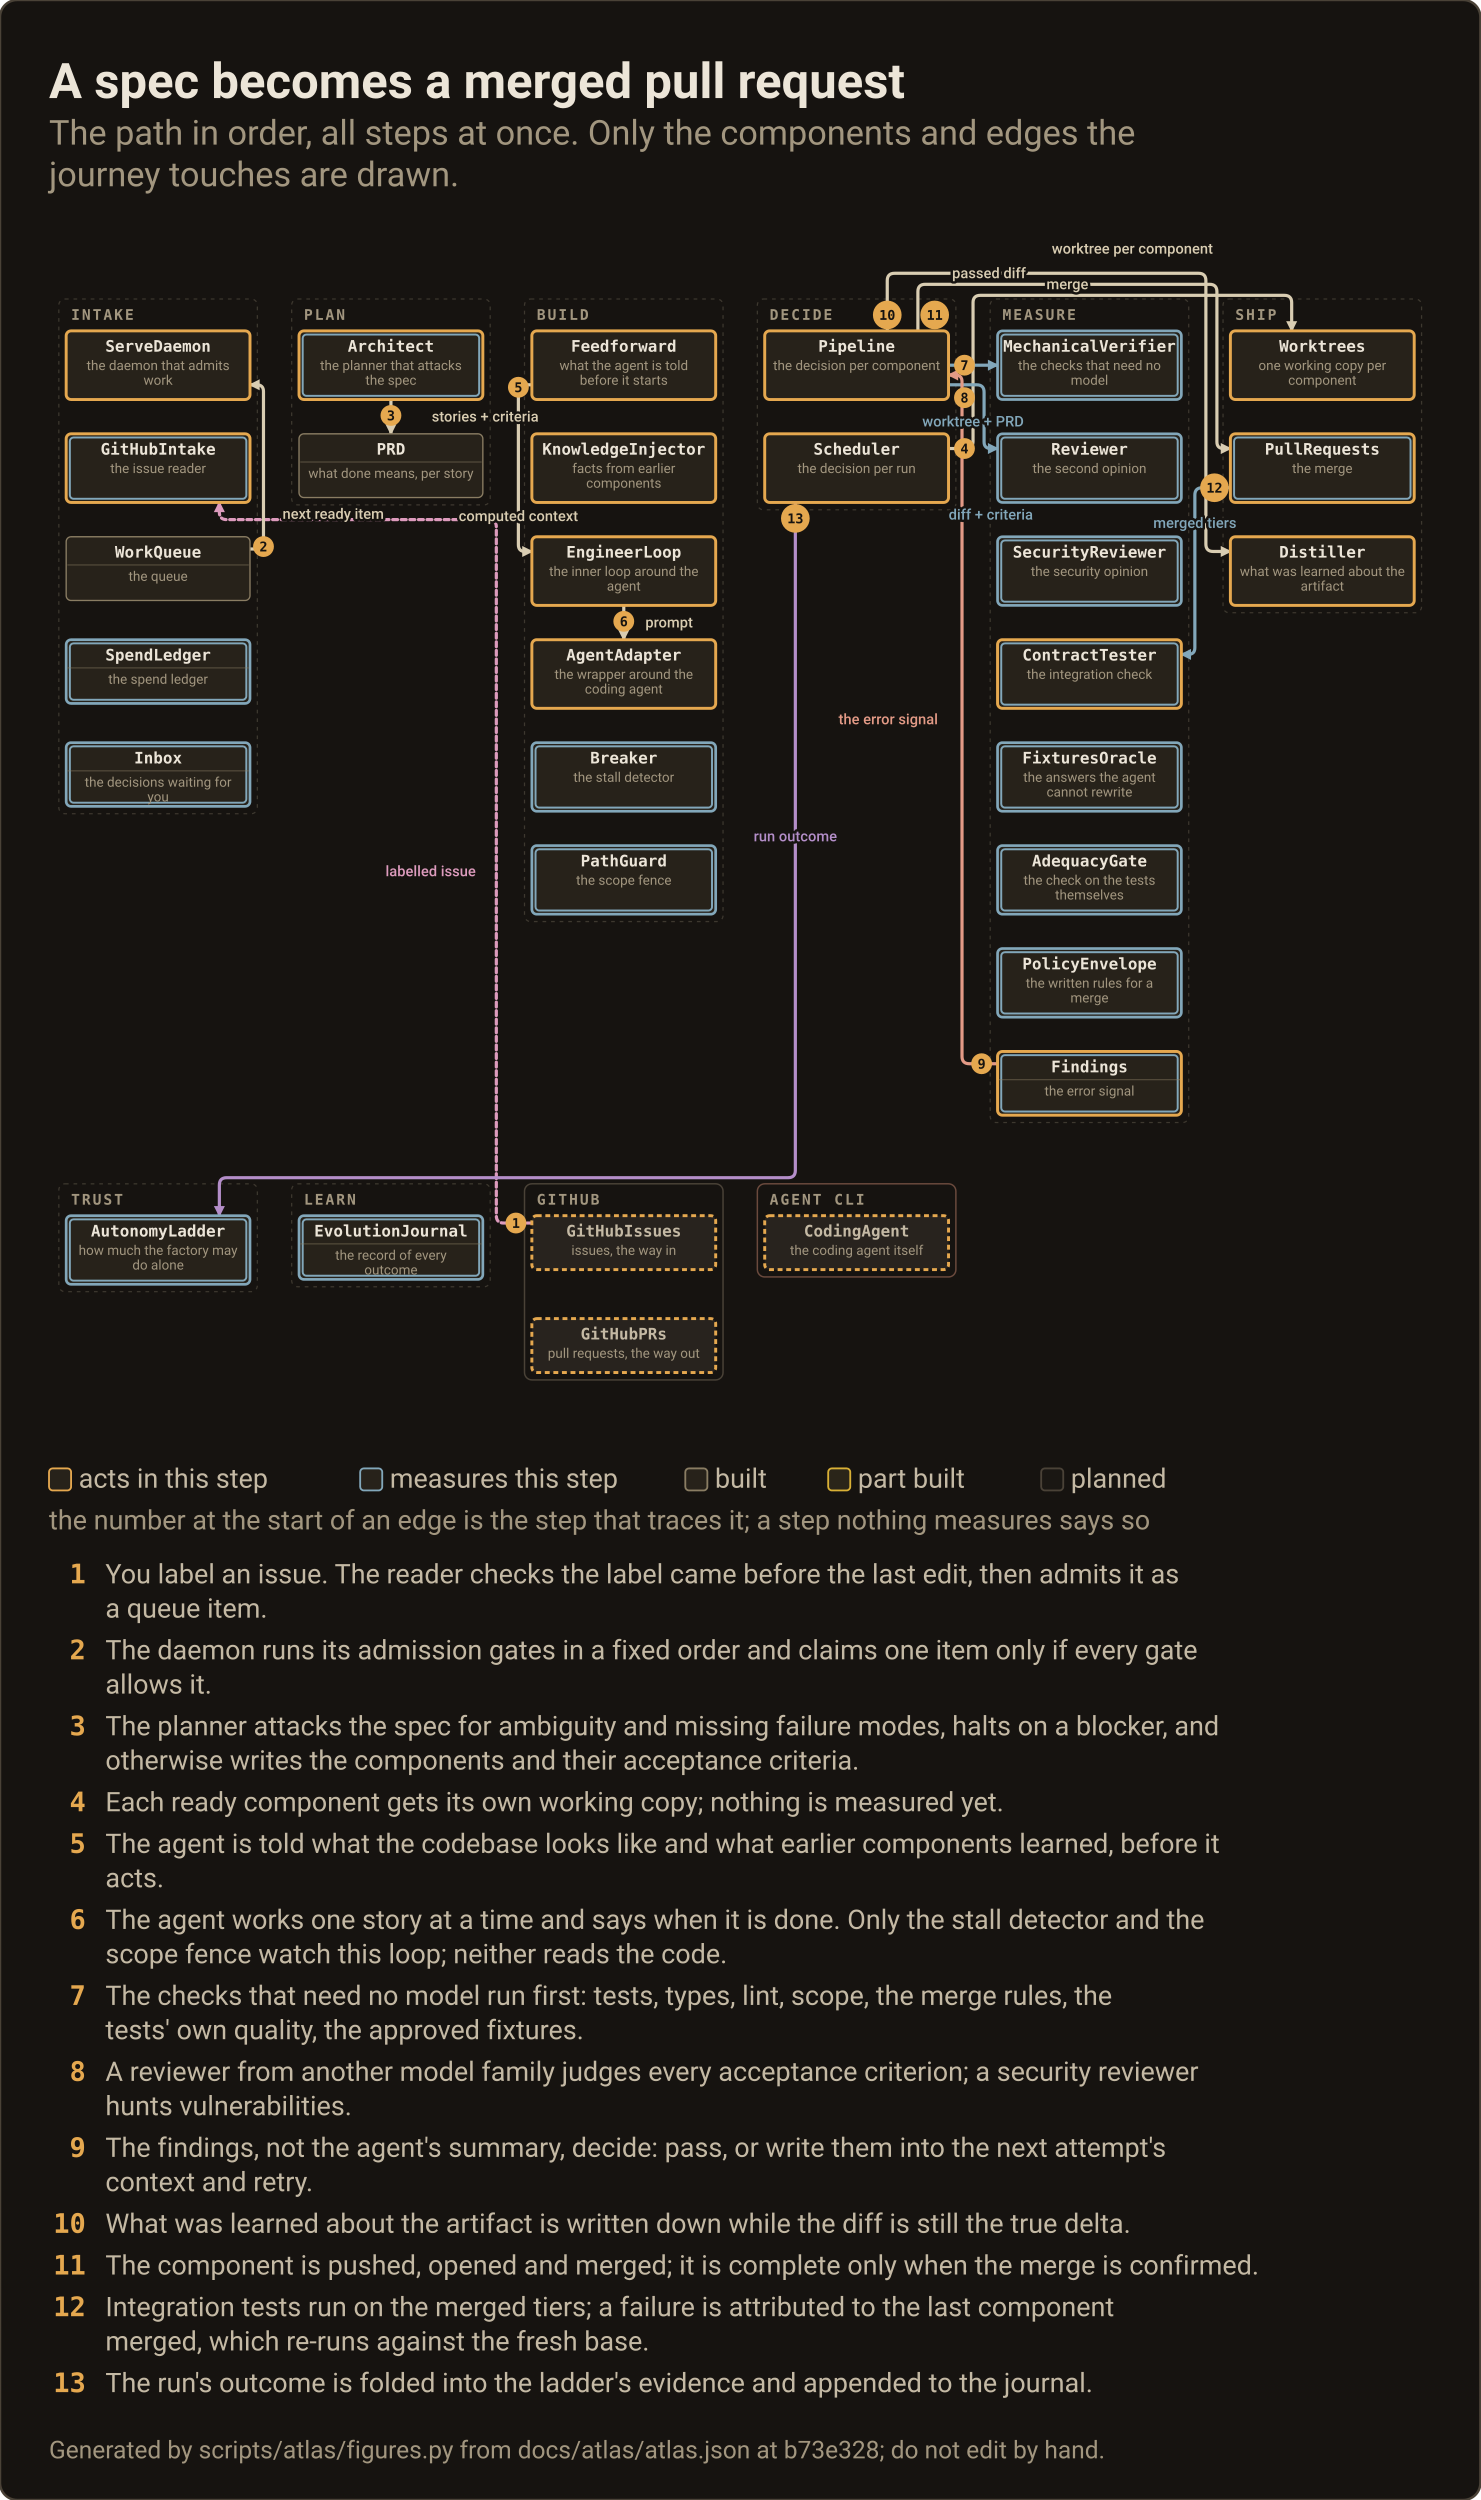
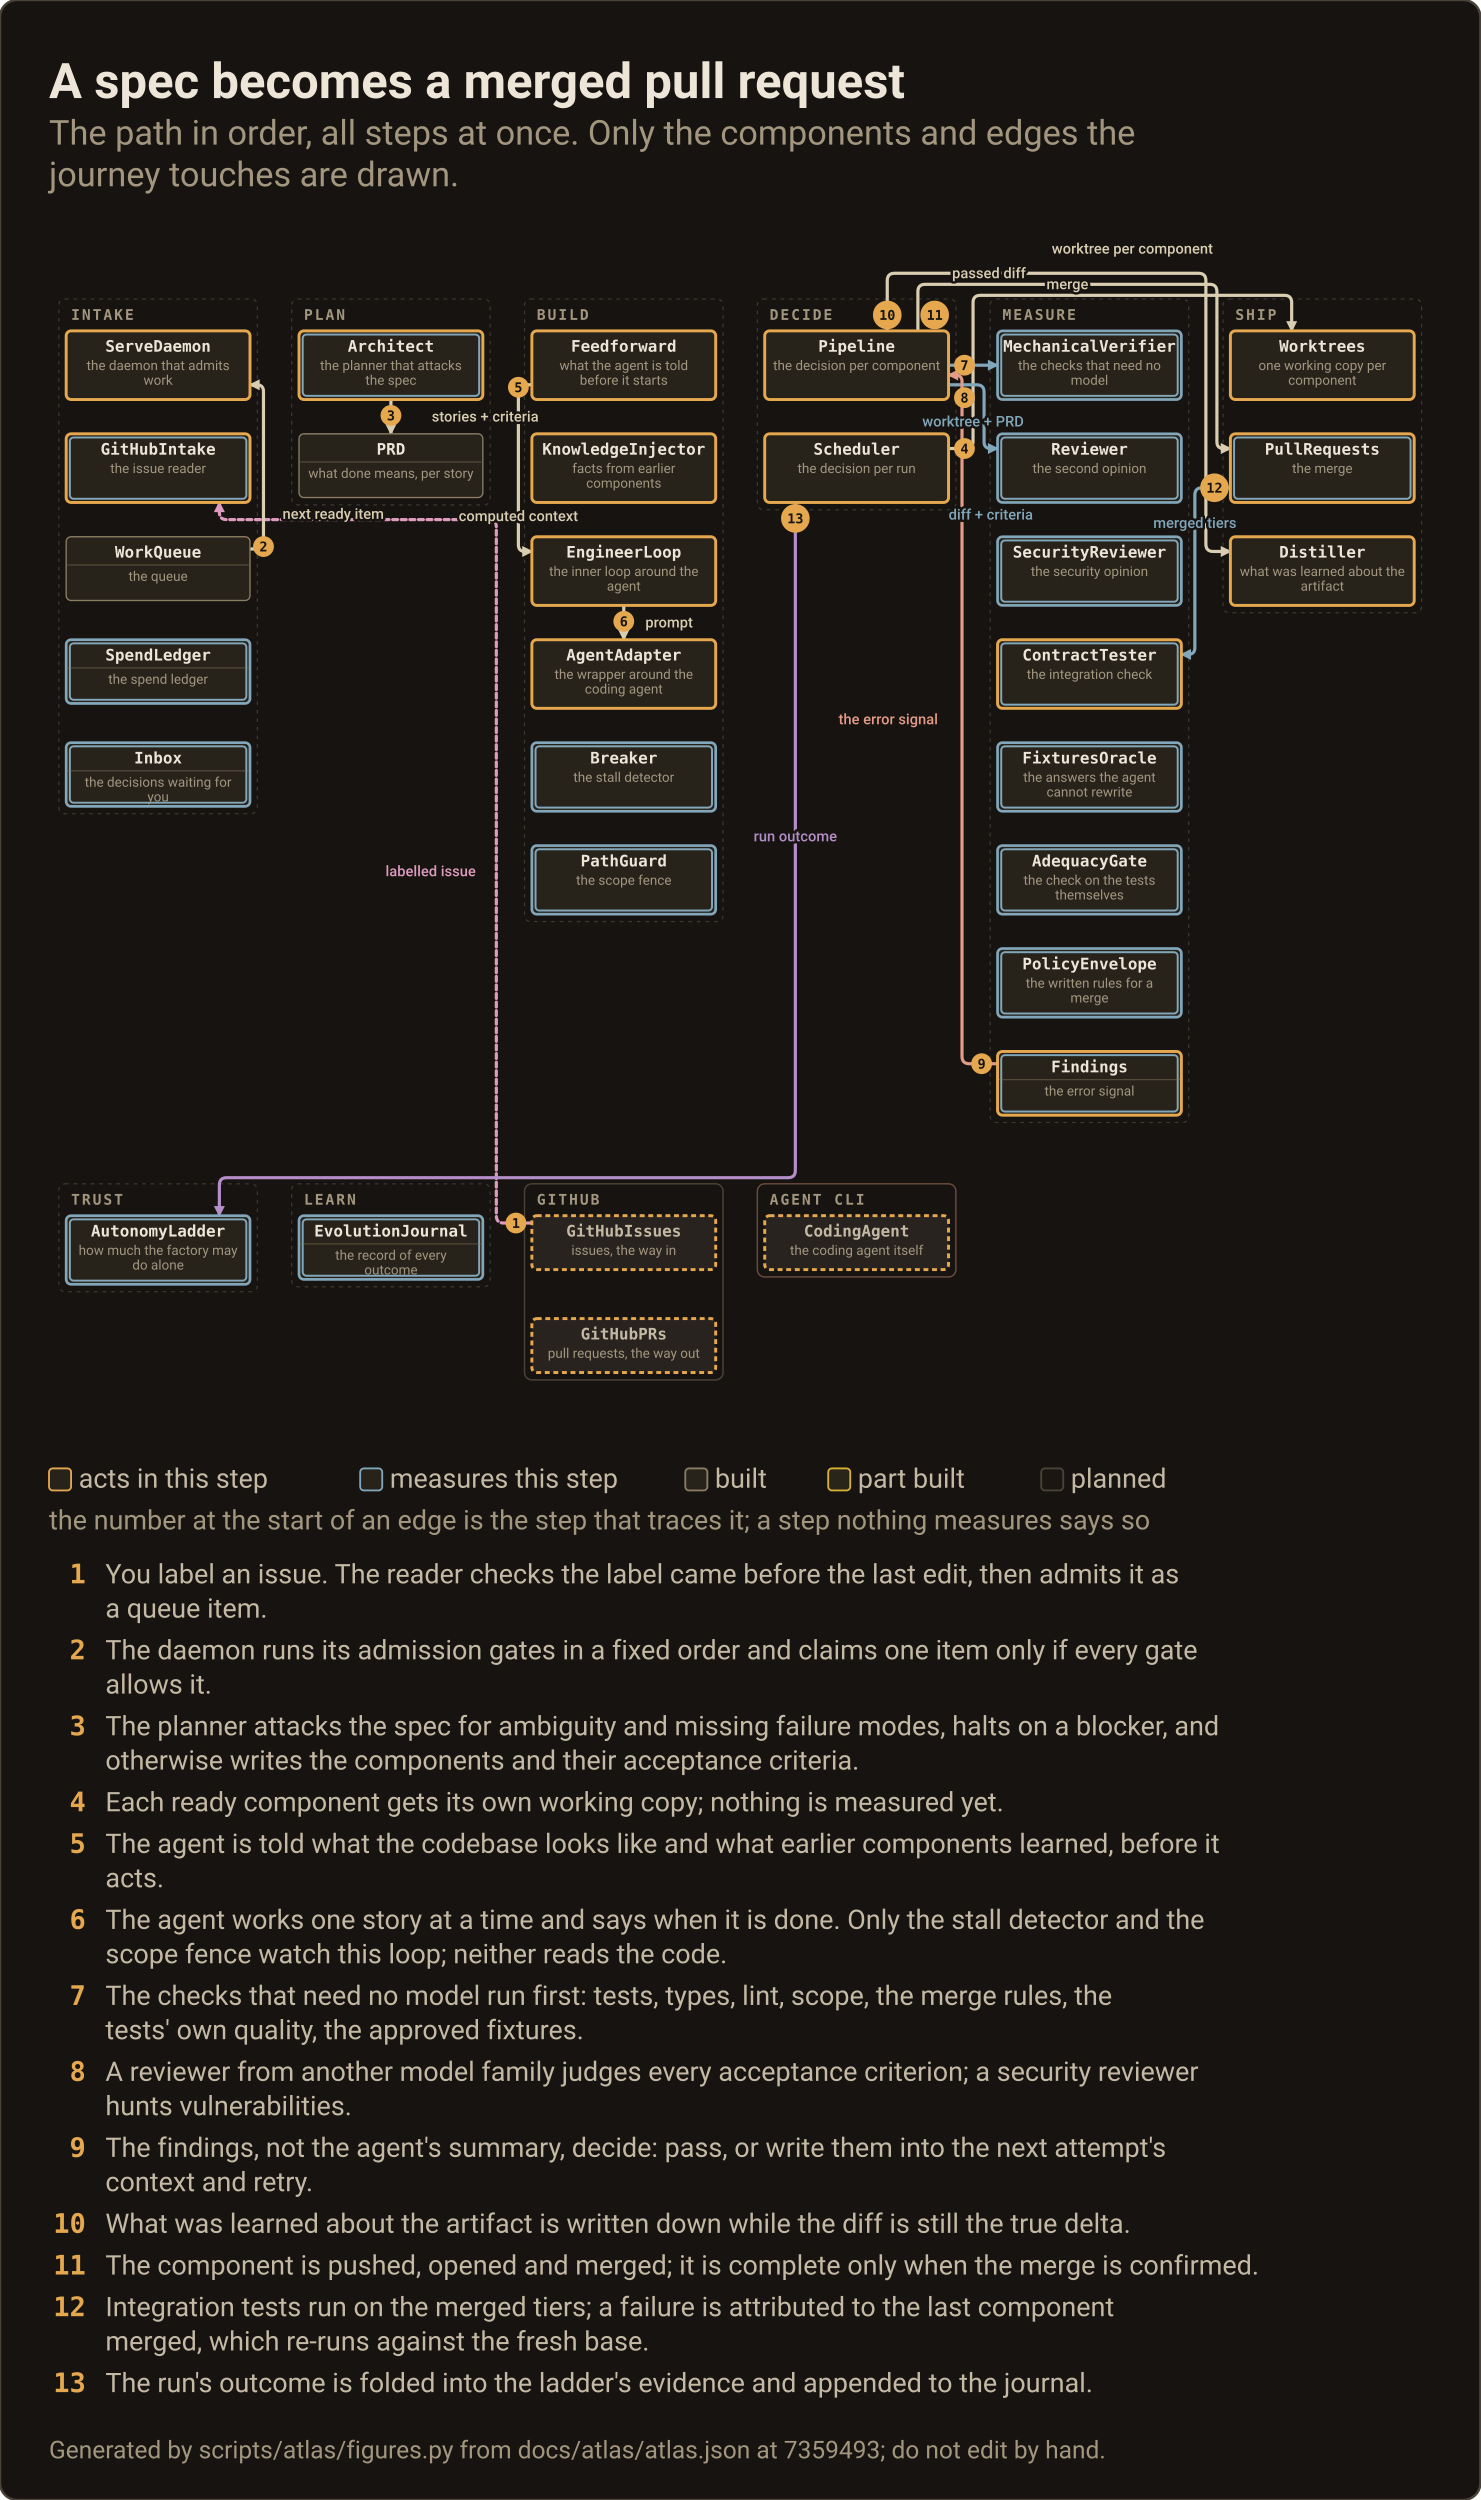
<svg xmlns="http://www.w3.org/2000/svg" width="1208" height="2040" viewBox="0 0 1208 2040" role="img" aria-label="Journey: A spec becomes a merged pull request">
  <rect x="0" y="0" width="1208" height="2040" rx="14" fill="#161310" stroke="#4A4237" stroke-width="2" />
  <text x="40.0" y="80.0" class="c0">A spec becomes a merged pull request</text>
  <text x="40.0" y="118.0" class="c1">The path in order, all steps at once. Only the components and edges the</text>
  <text x="40.0" y="152.0" class="c1">journey touches are drawn.</text>
  <svg id="map" x="40.0" y="170.0" width="1128" height="1006" viewBox="0 0 1128 1006" overflow="visible">
    <defs>
      <marker id="map-m-work" viewBox="0 0 8 8" refX="7" refY="4" markerUnits="userSpaceOnUse" markerWidth="9" markerHeight="9" orient="auto-start-reverse">
        <path d="M0,0 L8,4 L0,8 z" fill="#D9CDB2" />
      </marker>
      <marker id="map-m-measure" viewBox="0 0 8 8" refX="7" refY="4" markerUnits="userSpaceOnUse" markerWidth="9" markerHeight="9" orient="auto-start-reverse">
        <path d="M0,0 L8,4 L0,8 z" fill="#82A7BA" />
      </marker>
      <marker id="map-m-feedback" viewBox="0 0 8 8" refX="7" refY="4" markerUnits="userSpaceOnUse" markerWidth="9" markerHeight="9" orient="auto-start-reverse">
        <path d="M0,0 L8,4 L0,8 z" fill="#E39A86" />
      </marker>
      <marker id="map-m-operator" viewBox="0 0 8 8" refX="7" refY="4" markerUnits="userSpaceOnUse" markerWidth="9" markerHeight="9" orient="auto-start-reverse">
        <path d="M0,0 L8,4 L0,8 z" fill="#DD9BBD" />
      </marker>
      <marker id="map-m-trust" viewBox="0 0 8 8" refX="7" refY="4" markerUnits="userSpaceOnUse" markerWidth="9" markerHeight="9" orient="auto-start-reverse">
        <path d="M0,0 L8,4 L0,8 z" fill="#B48EC9" />
      </marker>
      <marker id="map-m-learn" viewBox="0 0 8 8" refX="7" refY="4" markerUnits="userSpaceOnUse" markerWidth="9" markerHeight="9" orient="auto-start-reverse">
        <path d="M0,0 L8,4 L0,8 z" fill="#86C9A9" />
      </marker>
      <marker id="map-m-record" viewBox="0 0 8 8" refX="7" refY="4" markerUnits="userSpaceOnUse" markerWidth="9" markerHeight="9" orient="auto-start-reverse">
        <path d="M0,0 L8,4 L0,8 z" fill="#B7C27C" />
      </marker>
      <marker id="map-m-change" viewBox="0 0 8 8" refX="7" refY="4" markerUnits="userSpaceOnUse" markerWidth="9" markerHeight="9" orient="auto-start-reverse">
        <path d="M0,0 L8,4 L0,8 z" fill="#E26D5A" />
      </marker>
      <marker id="map-m-reach" viewBox="0 0 8 8" refX="7" refY="4" markerUnits="userSpaceOnUse" markerWidth="9" markerHeight="9" orient="auto-start-reverse">
        <path d="M0,0 L8,4 L0,8 z" fill="#E5A84F" />
      </marker>
    </defs>
    <style>#map .node.quiet{opacity:.42}#map .node.planned{opacity:.5}#map .node.planned.quiet{opacity:.3}#map .node.meas .node__box{stroke:#82A7BA;stroke-width:2.2}#map .node.acts .node__box{stroke:#E5A84F;stroke-width:2.4}#map .node__ring{display:none;fill:none;stroke:#82A7BA;stroke-width:1.6}#map .node.meas .node__ring{display:inline}#map .flow.planned{opacity:.35}#map .flowlbl.planned{opacity:.5}#map .flow.off,#map .flowlbl.off{display:none}#map .flow.hot{opacity:1;stroke-opacity:1;stroke-width:2.6}#map .flowlbl.hot{opacity:1}</style>
    <rect x="8.0" y="74.0" width="162.0" height="420.0" rx="5" fill="none" stroke="#A2967F" stroke-opacity=".28" stroke-width="1" stroke-dasharray="3 4" />
    <text x="18.0" y="91.0" class="t6">INTAKE</text>
    <rect x="198.0" y="74.0" width="162.0" height="168.0" rx="5" fill="none" stroke="#A2967F" stroke-opacity=".28" stroke-width="1" stroke-dasharray="3 4" />
    <text x="208.0" y="91.0" class="t6">PLAN</text>
    <rect x="388.0" y="74.0" width="162.0" height="508.0" rx="5" fill="none" stroke="#A2967F" stroke-opacity=".28" stroke-width="1" stroke-dasharray="3 4" />
    <text x="398.0" y="91.0" class="t6">BUILD</text>
    <rect x="578.0" y="74.0" width="162.0" height="172.0" rx="5" fill="none" stroke="#A2967F" stroke-opacity=".28" stroke-width="1" stroke-dasharray="3 4" />
    <text x="588.0" y="91.0" class="t6">DECIDE</text>
    <rect x="768.0" y="74.0" width="162.0" height="672.0" rx="5" fill="none" stroke="#A2967F" stroke-opacity=".28" stroke-width="1" stroke-dasharray="3 4" />
    <text x="778.0" y="91.0" class="t6">MEASURE</text>
    <rect x="958.0" y="74.0" width="162.0" height="256.0" rx="5" fill="none" stroke="#A2967F" stroke-opacity=".28" stroke-width="1" stroke-dasharray="3 4" />
    <text x="968.0" y="91.0" class="t6">SHIP</text>
    <rect x="8.0" y="796.0" width="162.0" height="88.0" rx="5" fill="none" stroke="#A2967F" stroke-opacity=".28" stroke-width="1" stroke-dasharray="3 4" />
    <text x="18.0" y="813.0" class="t6">TRUST</text>
    <rect x="198.0" y="796.0" width="162.0" height="84.0" rx="5" fill="none" stroke="#A2967F" stroke-opacity=".28" stroke-width="1" stroke-dasharray="3 4" />
    <text x="208.0" y="813.0" class="t6">LEARN</text>
    <rect x="388.0" y="796.0" width="162.0" height="160.0" rx="6" fill="none" stroke="#4A4237" stroke-width="1.2" />
    <text x="398.0" y="813.0" class="t6">GITHUB</text>
    <rect x="578.0" y="796.0" width="162.0" height="76.0" rx="6" fill="none" stroke="#6B4A3D" stroke-width="1.2" />
    <text x="588.0" y="813.0" class="t6">AGENT CLI</text>
    <g data-layer="flow">
      <path id="map-f0" class="flow intake planned hot" data-edge="0" data-from="GitHubIssues" data-to="GitHubIntake" data-art="labelled issue" data-kind="intake" data-layer="operator" d="M 394.0 828.0 L 371.0 828.0 Q 365.0 828.0 365.0 822.0 L 365.0 260.0 Q 365.0 254.0 359.0 254.0 L 145.0 254.0 Q 139.0 254.0 139.0 248.0 L 139.0 240.0" fill="none" stroke="#DD9BBD" stroke-opacity="0.82" stroke-width="1.2" stroke-dasharray="4 3" stroke-linecap="round" marker-end="url(#map-m-operator)" />
      <path id="map-f2" class="flow intake hot" data-edge="2" data-from="WorkQueue" data-to="ServeDaemon" data-art="next ready item" data-kind="intake" data-layer="work" d="M 164.0 278.0 L 169.5 278.0 Q 175.0 278.0 175.0 272.5 L 175.0 149.5 Q 175.0 144.0 169.5 144.0 L 164.0 144.0" fill="none" stroke="#D9CDB2" stroke-opacity="0.82" stroke-width="1.2" stroke-linecap="round" marker-end="url(#map-m-work)" />
      <path id="map-f8" class="flow plan hot" data-edge="8" data-from="Architect" data-to="PRD" data-art="stories + criteria" data-kind="plan" data-layer="work" d="M 279.0 156.0 L 279.0 184.0" fill="none" stroke="#D9CDB2" stroke-opacity="0.82" stroke-width="1.2" stroke-linecap="round" marker-end="url(#map-m-work)" />
      <path id="map-f11" class="flow ship hot" data-edge="11" data-from="Scheduler" data-to="Worktrees" data-art="worktree per component" data-kind="ship" data-layer="work" d="M 734.0 196.0 L 748.0 196.0 Q 754.0 196.0 754.0 190.0 L 754.0 77.0 Q 754.0 71.0 760.0 71.0 L 1008.0 71.0 Q 1014.0 71.0 1014.0 77.0 L 1014.0 100.0" fill="none" stroke="#D9CDB2" stroke-opacity="0.82" stroke-width="1.2" stroke-linecap="round" marker-end="url(#map-m-work)" />
      <path id="map-f13" class="flow build hot" data-edge="13" data-from="Feedforward" data-to="EngineerLoop" data-art="computed context" data-kind="build" data-layer="work" d="M 394.0 144.0 L 388.5 144.0 Q 383.0 144.0 383.0 149.5 L 383.0 274.5 Q 383.0 280.0 388.5 280.0 L 394.0 280.0" fill="none" stroke="#D9CDB2" stroke-opacity="0.82" stroke-width="1.2" stroke-linecap="round" marker-end="url(#map-m-work)" />
      <path id="map-f16" class="flow build hot" data-edge="16" data-from="EngineerLoop" data-to="AgentAdapter" data-art="prompt" data-kind="build" data-layer="work" d="M 469.0 324.0 L 469.0 352.0" fill="none" stroke="#D9CDB2" stroke-opacity="0.82" stroke-width="1.2" stroke-linecap="round" marker-end="url(#map-m-work)" />
      <path id="map-f24" class="flow measure hot" data-edge="24" data-from="Pipeline" data-to="MechanicalVerifier" data-art="worktree + PRD" data-kind="measure" data-layer="measure" d="M 734.0 128.0 L 774.0 128.0" fill="none" stroke="#82A7BA" stroke-opacity="0.82" stroke-width="1.2" stroke-linecap="round" marker-end="url(#map-m-measure)" />
      <path id="map-f25" class="flow measure hot" data-edge="25" data-from="Pipeline" data-to="Reviewer" data-art="diff + criteria" data-kind="measure" data-layer="measure" d="M 734.0 144.0 L 757.0 144.0 Q 763.0 144.0 763.0 150.0 L 763.0 190.5 Q 763.0 196.0 768.5 196.0 L 774.0 196.0" fill="none" stroke="#82A7BA" stroke-opacity="0.82" stroke-width="1.2" stroke-linecap="round" marker-end="url(#map-m-measure)" />
      <path id="map-f35" class="flow decide hot" data-edge="35" data-from="Findings" data-to="Pipeline" data-art="the error signal" data-kind="decide" data-layer="feedback" d="M 774.0 698.0 L 751.0 698.0 Q 745.0 698.0 745.0 692.0 L 745.0 141.5 Q 745.0 136.0 739.5 136.0 L 734.0 136.0" fill="none" stroke="#E39A86" stroke-opacity="0.82" stroke-width="1.2" stroke-linecap="round" marker-end="url(#map-m-feedback)" />
      <path id="map-f37" class="flow ship hot" data-edge="37" data-from="Pipeline" data-to="Distiller" data-art="passed diff" data-kind="ship" data-layer="work" d="M 684.0 100.0 L 684.0 59.0 Q 684.0 53.0 690.0 53.0 L 938.0 53.0 Q 944.0 53.0 944.0 59.0 L 944.0 274.0 Q 944.0 280.0 950.0 280.0 L 964.0 280.0" fill="none" stroke="#D9CDB2" stroke-opacity="0.82" stroke-width="1.2" stroke-linecap="round" marker-end="url(#map-m-work)" />
      <path id="map-f39" class="flow ship hot" data-edge="39" data-from="Pipeline" data-to="PullRequests" data-art="merge" data-kind="ship" data-layer="work" d="M 709.0 100.0 L 709.0 68.0 Q 709.0 62.0 715.0 62.0 L 947.0 62.0 Q 953.0 62.0 953.0 68.0 L 953.0 190.5 Q 953.0 196.0 958.5 196.0 L 964.0 196.0" fill="none" stroke="#D9CDB2" stroke-opacity="0.82" stroke-width="1.2" stroke-linecap="round" marker-end="url(#map-m-work)" />
      <path id="map-f41" class="flow measure hot" data-edge="41" data-from="PullRequests" data-to="ContractTester" data-art="merged tiers" data-kind="measure" data-layer="measure" d="M 964.0 228.0 L 941.0 228.0 Q 935.0 228.0 935.0 234.0 L 935.0 358.5 Q 935.0 364.0 929.5 364.0 L 924.0 364.0" fill="none" stroke="#82A7BA" stroke-opacity="0.82" stroke-width="1.2" stroke-linecap="round" marker-end="url(#map-m-measure)" />
      <path id="map-f48" class="flow trust hot" data-edge="48" data-from="Scheduler" data-to="AutonomyLadder" data-art="run outcome" data-kind="trust" data-layer="trust" d="M 609.0 240.0 L 609.0 785.0 Q 609.0 791.0 603.0 791.0 L 145.0 791.0 Q 139.0 791.0 139.0 797.0 L 139.0 822.0" fill="none" stroke="#B48EC9" stroke-opacity="0.82" stroke-width="1.2" stroke-linecap="round" marker-end="url(#map-m-trust)" />
    </g>
    <g class="node built acts" data-id="ServeDaemon" data-kind="component" data-state="built" data-region="intake" role="button" tabindex="0" aria-label="ServeDaemon, the daemon that admits work, built">
      <rect class="node__box" x="14.0" y="100.0" width="150.0" height="56.0" rx="4.0" fill="#27221A" stroke="#8A7D63" stroke-width="1.1" />
      <rect class="node__ring" x="17.0" y="103.0" width="144.0" height="50.0" rx="3.0" />
      <text x="89.0" y="117.0" class="t7">ServeDaemon</text>
      <g data-layer="job">
        <text x="89.0" y="132.0" class="t8">the daemon that admits</text>
        <text x="89.0" y="144.0" class="t8">work</text>
      </g>
    </g>
    <g class="node built acts meas" data-id="GitHubIntake" data-kind="component" data-state="built" data-region="intake" role="button" tabindex="0" aria-label="GitHubIntake, the issue reader, built">
      <rect class="node__box" x="14.0" y="184.0" width="150.0" height="56.0" rx="4.0" fill="#27221A" stroke="#8A7D63" stroke-width="1.1" />
      <rect class="node__ring" x="17.0" y="187.0" width="144.0" height="50.0" rx="3.0" />
      <text x="89.0" y="201.0" class="t7">GitHubIntake</text>
      <g data-layer="job">
        <text x="89.0" y="216.0" class="t8">the issue reader</text>
      </g>
    </g>
    <g class="node built" data-id="WorkQueue" data-kind="store" data-state="built" data-region="intake" role="button" tabindex="0" aria-label="WorkQueue, the queue, built">
      <rect class="node__box" x="14.0" y="268.0" width="150.0" height="52.0" rx="4.0" fill="#27221A" stroke="#8A7D63" stroke-width="1.1" />
      <rect class="node__ring" x="17.0" y="271.0" width="144.0" height="46.0" rx="3.0" />
      <text x="89.0" y="285.0" class="t7">WorkQueue</text>
      <line x1="15.0" y1="291.0" x2="163.0" y2="291.0" stroke="#8A7D63" stroke-opacity=".45" stroke-width="1" />
      <g data-layer="job">
        <text x="89.0" y="304.0" class="t8">the queue</text>
      </g>
    </g>
    <g class="node built meas" data-id="SpendLedger" data-kind="store" data-state="built" data-region="intake" role="button" tabindex="0" aria-label="SpendLedger, the spend ledger, built">
      <rect class="node__box" x="14.0" y="352.0" width="150.0" height="52.0" rx="4.0" fill="#27221A" stroke="#8A7D63" stroke-width="1.1" />
      <rect class="node__ring" x="17.0" y="355.0" width="144.0" height="46.0" rx="3.0" />
      <text x="89.0" y="369.0" class="t7">SpendLedger</text>
      <line x1="15.0" y1="375.0" x2="163.0" y2="375.0" stroke="#8A7D63" stroke-opacity=".45" stroke-width="1" />
      <g data-layer="job">
        <text x="89.0" y="388.0" class="t8">the spend ledger</text>
      </g>
    </g>
    <g class="node built meas" data-id="Inbox" data-kind="store" data-state="built" data-region="intake" role="button" tabindex="0" aria-label="Inbox, the decisions waiting for you, built">
      <rect class="node__box" x="14.0" y="436.0" width="150.0" height="52.0" rx="4.0" fill="#27221A" stroke="#8A7D63" stroke-width="1.1" />
      <rect class="node__ring" x="17.0" y="439.0" width="144.0" height="46.0" rx="3.0" />
      <text x="89.0" y="453.0" class="t7">Inbox</text>
      <line x1="15.0" y1="459.0" x2="163.0" y2="459.0" stroke="#8A7D63" stroke-opacity=".45" stroke-width="1" />
      <g data-layer="job">
        <text x="89.0" y="472.0" class="t8">the decisions waiting for</text>
        <text x="89.0" y="484.0" class="t8">you</text>
      </g>
    </g>
    <g class="node built acts meas" data-id="Architect" data-kind="component" data-state="built" data-region="plan" role="button" tabindex="0" aria-label="Architect, the planner that attacks the spec, built">
      <rect class="node__box" x="204.0" y="100.0" width="150.0" height="56.0" rx="4.0" fill="#27221A" stroke="#8A7D63" stroke-width="1.1" />
      <rect class="node__ring" x="207.0" y="103.0" width="144.0" height="50.0" rx="3.0" />
      <text x="279.0" y="117.0" class="t7">Architect</text>
      <g data-layer="job">
        <text x="279.0" y="132.0" class="t8">the planner that attacks</text>
        <text x="279.0" y="144.0" class="t8">the spec</text>
      </g>
    </g>
    <g class="node built" data-id="PRD" data-kind="store" data-state="built" data-region="plan" role="button" tabindex="0" aria-label="PRD, what done means, per story, built">
      <rect class="node__box" x="204.0" y="184.0" width="150.0" height="52.0" rx="4.0" fill="#27221A" stroke="#8A7D63" stroke-width="1.1" />
      <rect class="node__ring" x="207.0" y="187.0" width="144.0" height="46.0" rx="3.0" />
      <text x="279.0" y="201.0" class="t7">PRD</text>
      <line x1="205.0" y1="207.0" x2="353.0" y2="207.0" stroke="#8A7D63" stroke-opacity=".45" stroke-width="1" />
      <g data-layer="job">
        <text x="279.0" y="220.0" class="t8">what done means, per story</text>
      </g>
    </g>
    <g class="node built acts" data-id="Feedforward" data-kind="component" data-state="built" data-region="build" role="button" tabindex="0" aria-label="Feedforward, what the agent is told before it starts, built">
      <rect class="node__box" x="394.0" y="100.0" width="150.0" height="56.0" rx="4.0" fill="#27221A" stroke="#8A7D63" stroke-width="1.1" />
      <rect class="node__ring" x="397.0" y="103.0" width="144.0" height="50.0" rx="3.0" />
      <text x="469.0" y="117.0" class="t7">Feedforward</text>
      <g data-layer="job">
        <text x="469.0" y="132.0" class="t8">what the agent is told</text>
        <text x="469.0" y="144.0" class="t8">before it starts</text>
      </g>
    </g>
    <g class="node built acts" data-id="KnowledgeInjector" data-kind="component" data-state="built" data-region="build" role="button" tabindex="0" aria-label="KnowledgeInjector, facts from earlier components, built">
      <rect class="node__box" x="394.0" y="184.0" width="150.0" height="56.0" rx="4.0" fill="#27221A" stroke="#8A7D63" stroke-width="1.1" />
      <rect class="node__ring" x="397.0" y="187.0" width="144.0" height="50.0" rx="3.0" />
      <text x="469.0" y="201.0" class="t7">KnowledgeInjector</text>
      <g data-layer="job">
        <text x="469.0" y="216.0" class="t8">facts from earlier</text>
        <text x="469.0" y="228.0" class="t8">components</text>
      </g>
    </g>
    <g class="node built acts" data-id="EngineerLoop" data-kind="component" data-state="built" data-region="build" role="button" tabindex="0" aria-label="EngineerLoop, the inner loop around the agent, built">
      <rect class="node__box" x="394.0" y="268.0" width="150.0" height="56.0" rx="4.0" fill="#27221A" stroke="#8A7D63" stroke-width="1.1" />
      <rect class="node__ring" x="397.0" y="271.0" width="144.0" height="50.0" rx="3.0" />
      <text x="469.0" y="285.0" class="t7">EngineerLoop</text>
      <g data-layer="job">
        <text x="469.0" y="300.0" class="t8">the inner loop around the</text>
        <text x="469.0" y="312.0" class="t8">agent</text>
      </g>
    </g>
    <g class="node built acts" data-id="AgentAdapter" data-kind="component" data-state="built" data-region="build" role="button" tabindex="0" aria-label="AgentAdapter, the wrapper around the coding agent, built">
      <rect class="node__box" x="394.0" y="352.0" width="150.0" height="56.0" rx="4.0" fill="#27221A" stroke="#8A7D63" stroke-width="1.1" />
      <rect class="node__ring" x="397.0" y="355.0" width="144.0" height="50.0" rx="3.0" />
      <text x="469.0" y="369.0" class="t7">AgentAdapter</text>
      <g data-layer="job">
        <text x="469.0" y="384.0" class="t8">the wrapper around the</text>
        <text x="469.0" y="396.0" class="t8">coding agent</text>
      </g>
    </g>
    <g class="node built meas" data-id="Breaker" data-kind="component" data-state="built" data-region="build" role="button" tabindex="0" aria-label="Breaker, the stall detector, built">
      <rect class="node__box" x="394.0" y="436.0" width="150.0" height="56.0" rx="4.0" fill="#27221A" stroke="#8A7D63" stroke-width="1.1" />
      <rect class="node__ring" x="397.0" y="439.0" width="144.0" height="50.0" rx="3.0" />
      <text x="469.0" y="453.0" class="t7">Breaker</text>
      <g data-layer="job">
        <text x="469.0" y="468.0" class="t8">the stall detector</text>
      </g>
    </g>
    <g class="node built meas" data-id="PathGuard" data-kind="component" data-state="built" data-region="build" role="button" tabindex="0" aria-label="PathGuard, the scope fence, built">
      <rect class="node__box" x="394.0" y="520.0" width="150.0" height="56.0" rx="4.0" fill="#27221A" stroke="#8A7D63" stroke-width="1.1" />
      <rect class="node__ring" x="397.0" y="523.0" width="144.0" height="50.0" rx="3.0" />
      <text x="469.0" y="537.0" class="t7">PathGuard</text>
      <g data-layer="job">
        <text x="469.0" y="552.0" class="t8">the scope fence</text>
      </g>
    </g>
    <g class="node built meas" data-id="MechanicalVerifier" data-kind="component" data-state="built" data-region="measure" role="button" tabindex="0" aria-label="MechanicalVerifier, the checks that need no model, built">
      <rect class="node__box" x="774.0" y="100.0" width="150.0" height="56.0" rx="4.0" fill="#27221A" stroke="#8A7D63" stroke-width="1.1" />
      <rect class="node__ring" x="777.0" y="103.0" width="144.0" height="50.0" rx="3.0" />
      <text x="849.0" y="117.0" class="t7">MechanicalVerifier</text>
      <g data-layer="job">
        <text x="849.0" y="132.0" class="t8">the checks that need no</text>
        <text x="849.0" y="144.0" class="t8">model</text>
      </g>
    </g>
    <g class="node built meas" data-id="Reviewer" data-kind="component" data-state="built" data-region="measure" role="button" tabindex="0" aria-label="Reviewer, the second opinion, built">
      <rect class="node__box" x="774.0" y="184.0" width="150.0" height="56.0" rx="4.0" fill="#27221A" stroke="#8A7D63" stroke-width="1.1" />
      <rect class="node__ring" x="777.0" y="187.0" width="144.0" height="50.0" rx="3.0" />
      <text x="849.0" y="201.0" class="t7">Reviewer</text>
      <g data-layer="job">
        <text x="849.0" y="216.0" class="t8">the second opinion</text>
      </g>
    </g>
    <g class="node built meas" data-id="SecurityReviewer" data-kind="component" data-state="built" data-region="measure" role="button" tabindex="0" aria-label="SecurityReviewer, the security opinion, built">
      <rect class="node__box" x="774.0" y="268.0" width="150.0" height="56.0" rx="4.0" fill="#27221A" stroke="#8A7D63" stroke-width="1.1" />
      <rect class="node__ring" x="777.0" y="271.0" width="144.0" height="50.0" rx="3.0" />
      <text x="849.0" y="285.0" class="t7">SecurityReviewer</text>
      <g data-layer="job">
        <text x="849.0" y="300.0" class="t8">the security opinion</text>
      </g>
    </g>
    <g class="node built acts meas" data-id="ContractTester" data-kind="component" data-state="built" data-region="measure" role="button" tabindex="0" aria-label="ContractTester, the integration check, built">
      <rect class="node__box" x="774.0" y="352.0" width="150.0" height="56.0" rx="4.0" fill="#27221A" stroke="#8A7D63" stroke-width="1.1" />
      <rect class="node__ring" x="777.0" y="355.0" width="144.0" height="50.0" rx="3.0" />
      <text x="849.0" y="369.0" class="t7">ContractTester</text>
      <g data-layer="job">
        <text x="849.0" y="384.0" class="t8">the integration check</text>
      </g>
    </g>
    <g class="node built meas" data-id="FixturesOracle" data-kind="component" data-state="built" data-region="measure" role="button" tabindex="0" aria-label="FixturesOracle, the answers the agent cannot rewrite, built">
      <rect class="node__box" x="774.0" y="436.0" width="150.0" height="56.0" rx="4.0" fill="#27221A" stroke="#8A7D63" stroke-width="1.1" />
      <rect class="node__ring" x="777.0" y="439.0" width="144.0" height="50.0" rx="3.0" />
      <text x="849.0" y="453.0" class="t7">FixturesOracle</text>
      <g data-layer="job">
        <text x="849.0" y="468.0" class="t8">the answers the agent</text>
        <text x="849.0" y="480.0" class="t8">cannot rewrite</text>
      </g>
    </g>
    <g class="node built meas" data-id="AdequacyGate" data-kind="component" data-state="built" data-region="measure" role="button" tabindex="0" aria-label="AdequacyGate, the check on the tests themselves, built">
      <rect class="node__box" x="774.0" y="520.0" width="150.0" height="56.0" rx="4.0" fill="#27221A" stroke="#8A7D63" stroke-width="1.1" />
      <rect class="node__ring" x="777.0" y="523.0" width="144.0" height="50.0" rx="3.0" />
      <text x="849.0" y="537.0" class="t7">AdequacyGate</text>
      <g data-layer="job">
        <text x="849.0" y="552.0" class="t8">the check on the tests</text>
        <text x="849.0" y="564.0" class="t8">themselves</text>
      </g>
    </g>
    <g class="node built meas" data-id="PolicyEnvelope" data-kind="component" data-state="built" data-region="measure" role="button" tabindex="0" aria-label="PolicyEnvelope, the written rules for a merge, built">
      <rect class="node__box" x="774.0" y="604.0" width="150.0" height="56.0" rx="4.0" fill="#27221A" stroke="#8A7D63" stroke-width="1.1" />
      <rect class="node__ring" x="777.0" y="607.0" width="144.0" height="50.0" rx="3.0" />
      <text x="849.0" y="621.0" class="t7">PolicyEnvelope</text>
      <g data-layer="job">
        <text x="849.0" y="636.0" class="t8">the written rules for a</text>
        <text x="849.0" y="648.0" class="t8">merge</text>
      </g>
    </g>
    <g class="node built acts meas" data-id="Findings" data-kind="store" data-state="built" data-region="measure" role="button" tabindex="0" aria-label="Findings, the error signal, built">
      <rect class="node__box" x="774.0" y="688.0" width="150.0" height="52.0" rx="4.0" fill="#27221A" stroke="#8A7D63" stroke-width="1.1" />
      <rect class="node__ring" x="777.0" y="691.0" width="144.0" height="46.0" rx="3.0" />
      <text x="849.0" y="705.0" class="t7">Findings</text>
      <line x1="775.0" y1="711.0" x2="923.0" y2="711.0" stroke="#8A7D63" stroke-opacity=".45" stroke-width="1" />
      <g data-layer="job">
        <text x="849.0" y="724.0" class="t8">the error signal</text>
      </g>
    </g>
    <g class="node built acts" data-id="Pipeline" data-kind="component" data-state="built" data-region="decide" role="button" tabindex="0" aria-label="Pipeline, the decision per component, built">
      <rect class="node__box" x="584.0" y="100.0" width="150.0" height="56.0" rx="4.0" fill="#27221A" stroke="#8A7D63" stroke-width="1.1" />
      <rect class="node__ring" x="587.0" y="103.0" width="144.0" height="50.0" rx="3.0" />
      <text x="659.0" y="117.0" class="t7">Pipeline</text>
      <g data-layer="job">
        <text x="659.0" y="132.0" class="t8">the decision per component</text>
      </g>
    </g>
    <g class="node built acts" data-id="Scheduler" data-kind="component" data-state="built" data-region="decide" role="button" tabindex="0" aria-label="Scheduler, the decision per run, built">
      <rect class="node__box" x="584.0" y="184.0" width="150.0" height="56.0" rx="4.0" fill="#27221A" stroke="#8A7D63" stroke-width="1.1" />
      <rect class="node__ring" x="587.0" y="187.0" width="144.0" height="50.0" rx="3.0" />
      <text x="659.0" y="201.0" class="t7">Scheduler</text>
      <g data-layer="job">
        <text x="659.0" y="216.0" class="t8">the decision per run</text>
      </g>
    </g>
    <g class="node built acts" data-id="Worktrees" data-kind="component" data-state="built" data-region="ship" role="button" tabindex="0" aria-label="Worktrees, one working copy per component, built">
      <rect class="node__box" x="964.0" y="100.0" width="150.0" height="56.0" rx="4.0" fill="#27221A" stroke="#8A7D63" stroke-width="1.1" />
      <rect class="node__ring" x="967.0" y="103.0" width="144.0" height="50.0" rx="3.0" />
      <text x="1039.0" y="117.0" class="t7">Worktrees</text>
      <g data-layer="job">
        <text x="1039.0" y="132.0" class="t8">one working copy per</text>
        <text x="1039.0" y="144.0" class="t8">component</text>
      </g>
    </g>
    <g class="node built acts meas" data-id="PullRequests" data-kind="component" data-state="built" data-region="ship" role="button" tabindex="0" aria-label="PullRequests, the merge, built">
      <rect class="node__box" x="964.0" y="184.0" width="150.0" height="56.0" rx="4.0" fill="#27221A" stroke="#8A7D63" stroke-width="1.1" />
      <rect class="node__ring" x="967.0" y="187.0" width="144.0" height="50.0" rx="3.0" />
      <text x="1039.0" y="201.0" class="t7">PullRequests</text>
      <g data-layer="job">
        <text x="1039.0" y="216.0" class="t8">the merge</text>
      </g>
    </g>
    <g class="node built acts" data-id="Distiller" data-kind="component" data-state="built" data-region="ship" role="button" tabindex="0" aria-label="Distiller, what was learned about the artifact, built">
      <rect class="node__box" x="964.0" y="268.0" width="150.0" height="56.0" rx="4.0" fill="#27221A" stroke="#8A7D63" stroke-width="1.1" />
      <rect class="node__ring" x="967.0" y="271.0" width="144.0" height="50.0" rx="3.0" />
      <text x="1039.0" y="285.0" class="t7">Distiller</text>
      <g data-layer="job">
        <text x="1039.0" y="300.0" class="t8">what was learned about the</text>
        <text x="1039.0" y="312.0" class="t8">artifact</text>
      </g>
    </g>
    <g class="node built meas" data-id="AutonomyLadder" data-kind="component" data-state="built" data-region="trust" role="button" tabindex="0" aria-label="AutonomyLadder, how much the factory may do alone, built">
      <rect class="node__box" x="14.0" y="822.0" width="150.0" height="56.0" rx="4.0" fill="#27221A" stroke="#8A7D63" stroke-width="1.1" />
      <rect class="node__ring" x="17.0" y="825.0" width="144.0" height="50.0" rx="3.0" />
      <text x="89.0" y="839.0" class="t7">AutonomyLadder</text>
      <g data-layer="job">
        <text x="89.0" y="854.0" class="t8">how much the factory may</text>
        <text x="89.0" y="866.0" class="t8">do alone</text>
      </g>
    </g>
    <g class="node built meas" data-id="EvolutionJournal" data-kind="store" data-state="built" data-region="learn" role="button" tabindex="0" aria-label="EvolutionJournal, the record of every outcome, built">
      <rect class="node__box" x="204.0" y="822.0" width="150.0" height="52.0" rx="4.0" fill="#27221A" stroke="#8A7D63" stroke-width="1.1" />
      <rect class="node__ring" x="207.0" y="825.0" width="144.0" height="46.0" rx="3.0" />
      <text x="279.0" y="839.0" class="t7">EvolutionJournal</text>
      <line x1="205.0" y1="845.0" x2="353.0" y2="845.0" stroke="#8A7D63" stroke-opacity=".45" stroke-width="1" />
      <g data-layer="job">
        <text x="279.0" y="858.0" class="t8">the record of every</text>
        <text x="279.0" y="870.0" class="t8">outcome</text>
      </g>
    </g>
    <g class="node actor acts" data-id="GitHubIssues" data-kind="actor" data-state="planned" data-region="github" role="button" tabindex="0" aria-label="GitHubIssues, issues, the way in, outside">
      <rect class="node__box" x="394.0" y="822.0" width="150.0" height="44.0" rx="4.0" fill="#28231E" stroke="#A2967F" stroke-width="1.1" stroke-dasharray="4 3" />
      <rect class="node__ring" x="397.0" y="825.0" width="144.0" height="38.0" rx="3.0" />
      <text x="469.0" y="839.0" class="t9">GitHubIssues</text>
      <g data-layer="job">
        <text x="469.0" y="854.0" class="t8">issues, the way in</text>
      </g>
    </g>
    <g class="node actor acts" data-id="GitHubPRs" data-kind="actor" data-state="planned" data-region="github" role="button" tabindex="0" aria-label="GitHubPRs, pull requests, the way out, outside">
      <rect class="node__box" x="394.0" y="906.0" width="150.0" height="44.0" rx="4.0" fill="#28231E" stroke="#A2967F" stroke-width="1.1" stroke-dasharray="4 3" />
      <rect class="node__ring" x="397.0" y="909.0" width="144.0" height="38.0" rx="3.0" />
      <text x="469.0" y="923.0" class="t9">GitHubPRs</text>
      <g data-layer="job">
        <text x="469.0" y="938.0" class="t8">pull requests, the way out</text>
      </g>
    </g>
    <g class="node actor acts" data-id="CodingAgent" data-kind="actor" data-state="planned" data-region="agent_cli" role="button" tabindex="0" aria-label="CodingAgent, the coding agent itself, outside">
      <rect class="node__box" x="584.0" y="822.0" width="150.0" height="44.0" rx="4.0" fill="#28231E" stroke="#A2967F" stroke-width="1.1" stroke-dasharray="4 3" />
      <rect class="node__ring" x="587.0" y="825.0" width="144.0" height="38.0" rx="3.0" />
      <text x="659.0" y="839.0" class="t9">CodingAgent</text>
      <g data-layer="job">
        <text x="659.0" y="854.0" class="t8">the coding agent itself</text>
      </g>
    </g>
    <g data-layer="flow">
      <g class="flowlbl intake planned hot" data-edge="0" data-from="GitHubIssues" data-to="GitHubIntake" data-layer="operator">
        <text x="311.4" y="545.0" class="t1">labelled issue</text>
      </g>
      <g class="flowlbl intake hot" data-edge="2" data-from="WorkQueue" data-to="ServeDaemon" data-layer="work">
        <text x="231.9" y="253.4" class="t2">next ready item</text>
      </g>
      <g class="flowlbl plan hot" data-edge="8" data-from="Architect" data-to="PRD" data-layer="work">
        <text x="355.9" y="174.0" class="t2">stories + criteria</text>
      </g>
      <g class="flowlbl ship hot" data-edge="11" data-from="Scheduler" data-to="Worktrees" data-layer="work">
        <text x="884.0" y="37.0" class="t2">worktree per component</text>
      </g>
      <g class="flowlbl build hot" data-edge="13" data-from="Feedforward" data-to="EngineerLoop" data-layer="work">
        <text x="383.0" y="255.2" class="t2">computed context</text>
      </g>
      <g class="flowlbl build hot" data-edge="16" data-from="EngineerLoop" data-to="AgentAdapter" data-layer="work">
        <text x="506.0" y="342.0" class="t2">prompt</text>
      </g>
      <g class="flowlbl measure hot" data-edge="24" data-from="Pipeline" data-to="MechanicalVerifier" data-layer="measure">
        <text x="754.0" y="178.0" class="t3">worktree + PRD</text>
      </g>
      <g class="flowlbl measure hot" data-edge="25" data-from="Pipeline" data-to="Reviewer" data-layer="measure">
        <text x="768.5" y="254.0" class="t3">diff + criteria</text>
      </g>
      <g class="flowlbl decide hot" data-edge="35" data-from="Findings" data-to="Pipeline" data-layer="feedback">
        <text x="684.8" y="421.0" class="t4">the error signal</text>
      </g>
      <g class="flowlbl ship hot" data-edge="37" data-from="Pipeline" data-to="Distiller" data-layer="work">
        <text x="767.0" y="57.0" class="t2">passed diff</text>
      </g>
      <g class="flowlbl ship hot" data-edge="39" data-from="Pipeline" data-to="PullRequests" data-layer="work">
        <text x="831.0" y="66.0" class="t2">merge</text>
      </g>
      <g class="flowlbl measure hot" data-edge="41" data-from="PullRequests" data-to="ContractTester" data-layer="measure">
        <text x="935.0" y="260.8" class="t3">merged tiers</text>
      </g>
      <g class="flowlbl trust hot" data-edge="48" data-from="Scheduler" data-to="AutonomyLadder" data-layer="trust">
        <text x="609.0" y="516.5" class="t5">run outcome</text>
      </g>
    </g>
    <g data-layer="steps">
      <g class="step" data-edge="0">
        <circle cx="381.0" cy="828.0" r="8.5" fill="#E5A84F" />
        <text x="381.0" y="832.0" class="t0">1</text>
      </g>
      <g class="step" data-edge="2">
        <circle cx="175.0" cy="276.0" r="8.5" fill="#E5A84F" />
        <text x="175.0" y="280.0" class="t0">2</text>
      </g>
      <g class="step" data-edge="8">
        <circle cx="279.0" cy="169.0" r="8.5" fill="#E5A84F" />
        <text x="279.0" y="173.0" class="t0">3</text>
      </g>
      <g class="step" data-edge="11">
        <circle cx="747.0" cy="196.0" r="8.5" fill="#E5A84F" />
        <text x="747.0" y="200.0" class="t0">4</text>
      </g>
      <g class="step" data-edge="13">
        <circle cx="383.0" cy="146.0" r="8.5" fill="#E5A84F" />
        <text x="383.0" y="150.0" class="t0">5</text>
      </g>
      <g class="step" data-edge="16">
        <circle cx="469.0" cy="337.0" r="8.5" fill="#E5A84F" />
        <text x="469.0" y="341.0" class="t0">6</text>
      </g>
      <g class="step" data-edge="24">
        <circle cx="747.0" cy="128.0" r="8.5" fill="#E5A84F" />
        <text x="747.0" y="132.0" class="t0">7</text>
      </g>
      <g class="step" data-edge="25">
        <circle cx="747.0" cy="154.5" r="8.5" fill="#E5A84F" />
        <text x="747.0" y="158.5" class="t0">8</text>
      </g>
      <g class="step" data-edge="35">
        <circle cx="761.0" cy="698.0" r="8.5" fill="#E5A84F" />
        <text x="761.0" y="702.0" class="t0">9</text>
      </g>
      <g class="step" data-edge="37">
        <circle cx="684.0" cy="87.0" r="11.7" fill="#E5A84F" />
        <text x="684.0" y="91.0" class="t0">10</text>
      </g>
      <g class="step" data-edge="39">
        <circle cx="722.7" cy="87.0" r="11.7" fill="#E5A84F" />
        <text x="722.7" y="91.0" class="t0">11</text>
      </g>
      <g class="step" data-edge="41">
        <circle cx="951.0" cy="228.0" r="11.7" fill="#E5A84F" />
        <text x="951.0" y="232.0" class="t0">12</text>
      </g>
      <g class="step" data-edge="48">
        <circle cx="609.0" cy="253.0" r="11.7" fill="#E5A84F" />
        <text x="609.0" y="257.0" class="t0">13</text>
      </g>
    </g>
    <style>#map .t0{font-family:ui-monospace,"SF Mono",SFMono-Regular,"JetBrains Mono",Menlo,Consolas,monospace;font-size:11.0px;font-weight:700;fill:#161310;text-anchor:middle}#map .t1{font-family:ui-sans-serif,system-ui,-apple-system,"SF Pro Text","Segoe UI",Roboto,"Helvetica Neue",Arial,sans-serif;font-size:12.0px;font-weight:500;fill:#DD9BBD;text-anchor:middle;paint-order:stroke;stroke:#161310;stroke-width:4;stroke-linejoin:round}#map .t2{font-family:ui-sans-serif,system-ui,-apple-system,"SF Pro Text","Segoe UI",Roboto,"Helvetica Neue",Arial,sans-serif;font-size:12.0px;font-weight:500;fill:#D9CDB2;text-anchor:middle;paint-order:stroke;stroke:#161310;stroke-width:4;stroke-linejoin:round}#map .t3{font-family:ui-sans-serif,system-ui,-apple-system,"SF Pro Text","Segoe UI",Roboto,"Helvetica Neue",Arial,sans-serif;font-size:12.0px;font-weight:500;fill:#82A7BA;text-anchor:middle;paint-order:stroke;stroke:#161310;stroke-width:4;stroke-linejoin:round}#map .t4{font-family:ui-sans-serif,system-ui,-apple-system,"SF Pro Text","Segoe UI",Roboto,"Helvetica Neue",Arial,sans-serif;font-size:12.0px;font-weight:500;fill:#E39A86;text-anchor:middle;paint-order:stroke;stroke:#161310;stroke-width:4;stroke-linejoin:round}#map .t5{font-family:ui-sans-serif,system-ui,-apple-system,"SF Pro Text","Segoe UI",Roboto,"Helvetica Neue",Arial,sans-serif;font-size:12.0px;font-weight:500;fill:#B48EC9;text-anchor:middle;paint-order:stroke;stroke:#161310;stroke-width:4;stroke-linejoin:round}#map .t6{font-family:ui-monospace,"SF Mono",SFMono-Regular,"JetBrains Mono",Menlo,Consolas,monospace;font-size:12.0px;font-weight:600;fill:#A2967F;text-anchor:start;letter-spacing:.13em}#map .t7{font-family:ui-monospace,"SF Mono",SFMono-Regular,"JetBrains Mono",Menlo,Consolas,monospace;font-size:13.0px;font-weight:600;fill:#ECE5D8;text-anchor:middle}#map .t8{font-family:ui-sans-serif,system-ui,-apple-system,"SF Pro Text","Segoe UI",Roboto,"Helvetica Neue",Arial,sans-serif;font-size:11.0px;font-weight:400;fill:#A2967F;text-anchor:middle}#map .t9{font-family:ui-monospace,"SF Mono",SFMono-Regular,"JetBrains Mono",Menlo,Consolas,monospace;font-size:13.0px;font-weight:600;fill:#C4B9A4;text-anchor:middle}</style>
  </svg>
  <rect x="40.0" y="1198.2" width="18" height="18" rx="3" fill="#27221A" stroke="#E5A84F" stroke-width="1.5" />
  <text x="64.2" y="1214.0" class="c2">acts in this step</text>
  <rect x="293.9" y="1198.2" width="18" height="18" rx="3" fill="#27221A" stroke="#82A7BA" stroke-width="1.5" />
  <text x="318.1" y="1214.0" class="c2">measures this step</text>
  <rect x="559.2" y="1198.2" width="18" height="18" rx="3" fill="#27221A" stroke="#8A7D63" stroke-width="1.5" />
  <text x="583.4" y="1214.0" class="c2">built</text>
  <rect x="675.8" y="1198.2" width="18" height="18" rx="3" fill="#2A2519" stroke="#D9B036" stroke-width="1.5" />
  <text x="700.0" y="1214.0" class="c2">part built</text>
  <rect x="849.6" y="1198.2" width="18" height="18" rx="3" fill="#1A1713" stroke="#4A4237" stroke-width="1.5" />
  <text x="873.8" y="1214.0" class="c2">planned</text>
  <text x="40.0" y="1248.0" class="c3">the number at the start of an edge is the step that traces it; a step nothing measures says so</text>
  <text x="70.0" y="1292.0" class="c4">1</text>
  <text x="86.0" y="1292.0" class="c2">You label an issue. The reader checks the label came before the last edit, then admits it as</text>
  <text x="86.0" y="1320.0" class="c2">a queue item.</text>
  <text x="70.0" y="1354.0" class="c4">2</text>
  <text x="86.0" y="1354.0" class="c2">The daemon runs its admission gates in a fixed order and claims one item only if every gate</text>
  <text x="86.0" y="1382.0" class="c2">allows it.</text>
  <text x="70.0" y="1416.0" class="c4">3</text>
  <text x="86.0" y="1416.0" class="c2">The planner attacks the spec for ambiguity and missing failure modes, halts on a blocker, and</text>
  <text x="86.0" y="1444.0" class="c2">otherwise writes the components and their acceptance criteria.</text>
  <text x="70.0" y="1478.0" class="c4">4</text>
  <text x="86.0" y="1478.0" class="c2">Each ready component gets its own working copy; nothing is measured yet.</text>
  <text x="70.0" y="1512.0" class="c4">5</text>
  <text x="86.0" y="1512.0" class="c2">The agent is told what the codebase looks like and what earlier components learned, before it</text>
  <text x="86.0" y="1540.0" class="c2">acts.</text>
  <text x="70.0" y="1574.0" class="c4">6</text>
  <text x="86.0" y="1574.0" class="c2">The agent works one story at a time and says when it is done. Only the stall detector and the</text>
  <text x="86.0" y="1602.0" class="c2">scope fence watch this loop; neither reads the code.</text>
  <text x="70.0" y="1636.0" class="c4">7</text>
  <text x="86.0" y="1636.0" class="c2">The checks that need no model run first: tests, types, lint, scope, the merge rules, the</text>
  <text x="86.0" y="1664.0" class="c2">tests' own quality, the approved fixtures.</text>
  <text x="70.0" y="1698.0" class="c4">8</text>
  <text x="86.0" y="1698.0" class="c2">A reviewer from another model family judges every acceptance criterion; a security reviewer</text>
  <text x="86.0" y="1726.0" class="c2">hunts vulnerabilities.</text>
  <text x="70.0" y="1760.0" class="c4">9</text>
  <text x="86.0" y="1760.0" class="c2">The findings, not the agent's summary, decide: pass, or write them into the next attempt's</text>
  <text x="86.0" y="1788.0" class="c2">context and retry.</text>
  <text x="70.0" y="1822.0" class="c4">10</text>
  <text x="86.0" y="1822.0" class="c2">What was learned about the artifact is written down while the diff is still the true delta.</text>
  <text x="70.0" y="1856.0" class="c4">11</text>
  <text x="86.0" y="1856.0" class="c2">The component is pushed, opened and merged; it is complete only when the merge is confirmed.</text>
  <text x="70.0" y="1890.0" class="c4">12</text>
  <text x="86.0" y="1890.0" class="c2">Integration tests run on the merged tiers; a failure is attributed to the last component</text>
  <text x="86.0" y="1918.0" class="c2">merged, which re-runs against the fresh base.</text>
  <text x="70.0" y="1952.0" class="c4">13</text>
  <text x="86.0" y="1952.0" class="c2">The run's outcome is folded into the ladder's evidence and appended to the journal.</text>
-   <text x="40.0" y="2006.0" class="c5">Generated by scripts/atlas/figures.py from docs/atlas/atlas.json at b73e328; do not edit by hand.</text>
+   <text x="40.0" y="2006.0" class="c5">Generated by scripts/atlas/figures.py from docs/atlas/atlas.json at 7359493; do not edit by hand.</text>
  <style>.c0{font-family:ui-sans-serif,system-ui,-apple-system,"SF Pro Text","Segoe UI",Roboto,"Helvetica Neue",Arial,sans-serif;font-size:40.0px;font-weight:600;fill:#ECE5D8;text-anchor:start}.c1{font-family:ui-sans-serif,system-ui,-apple-system,"SF Pro Text","Segoe UI",Roboto,"Helvetica Neue",Arial,sans-serif;font-size:28.0px;font-weight:400;fill:#A2967F;text-anchor:start}.c2{font-family:ui-sans-serif,system-ui,-apple-system,"SF Pro Text","Segoe UI",Roboto,"Helvetica Neue",Arial,sans-serif;font-size:22.0px;font-weight:400;fill:#C4B9A4;text-anchor:start}.c3{font-family:ui-sans-serif,system-ui,-apple-system,"SF Pro Text","Segoe UI",Roboto,"Helvetica Neue",Arial,sans-serif;font-size:22.0px;font-weight:400;fill:#A2967F;text-anchor:start}.c4{font-family:ui-monospace,"SF Mono",SFMono-Regular,"JetBrains Mono",Menlo,Consolas,monospace;font-size:22.0px;font-weight:700;fill:#E5A84F;text-anchor:end}.c5{font-family:ui-sans-serif,system-ui,-apple-system,"SF Pro Text","Segoe UI",Roboto,"Helvetica Neue",Arial,sans-serif;font-size:20.0px;font-weight:400;fill:#A2967F;text-anchor:start}</style>
</svg>
